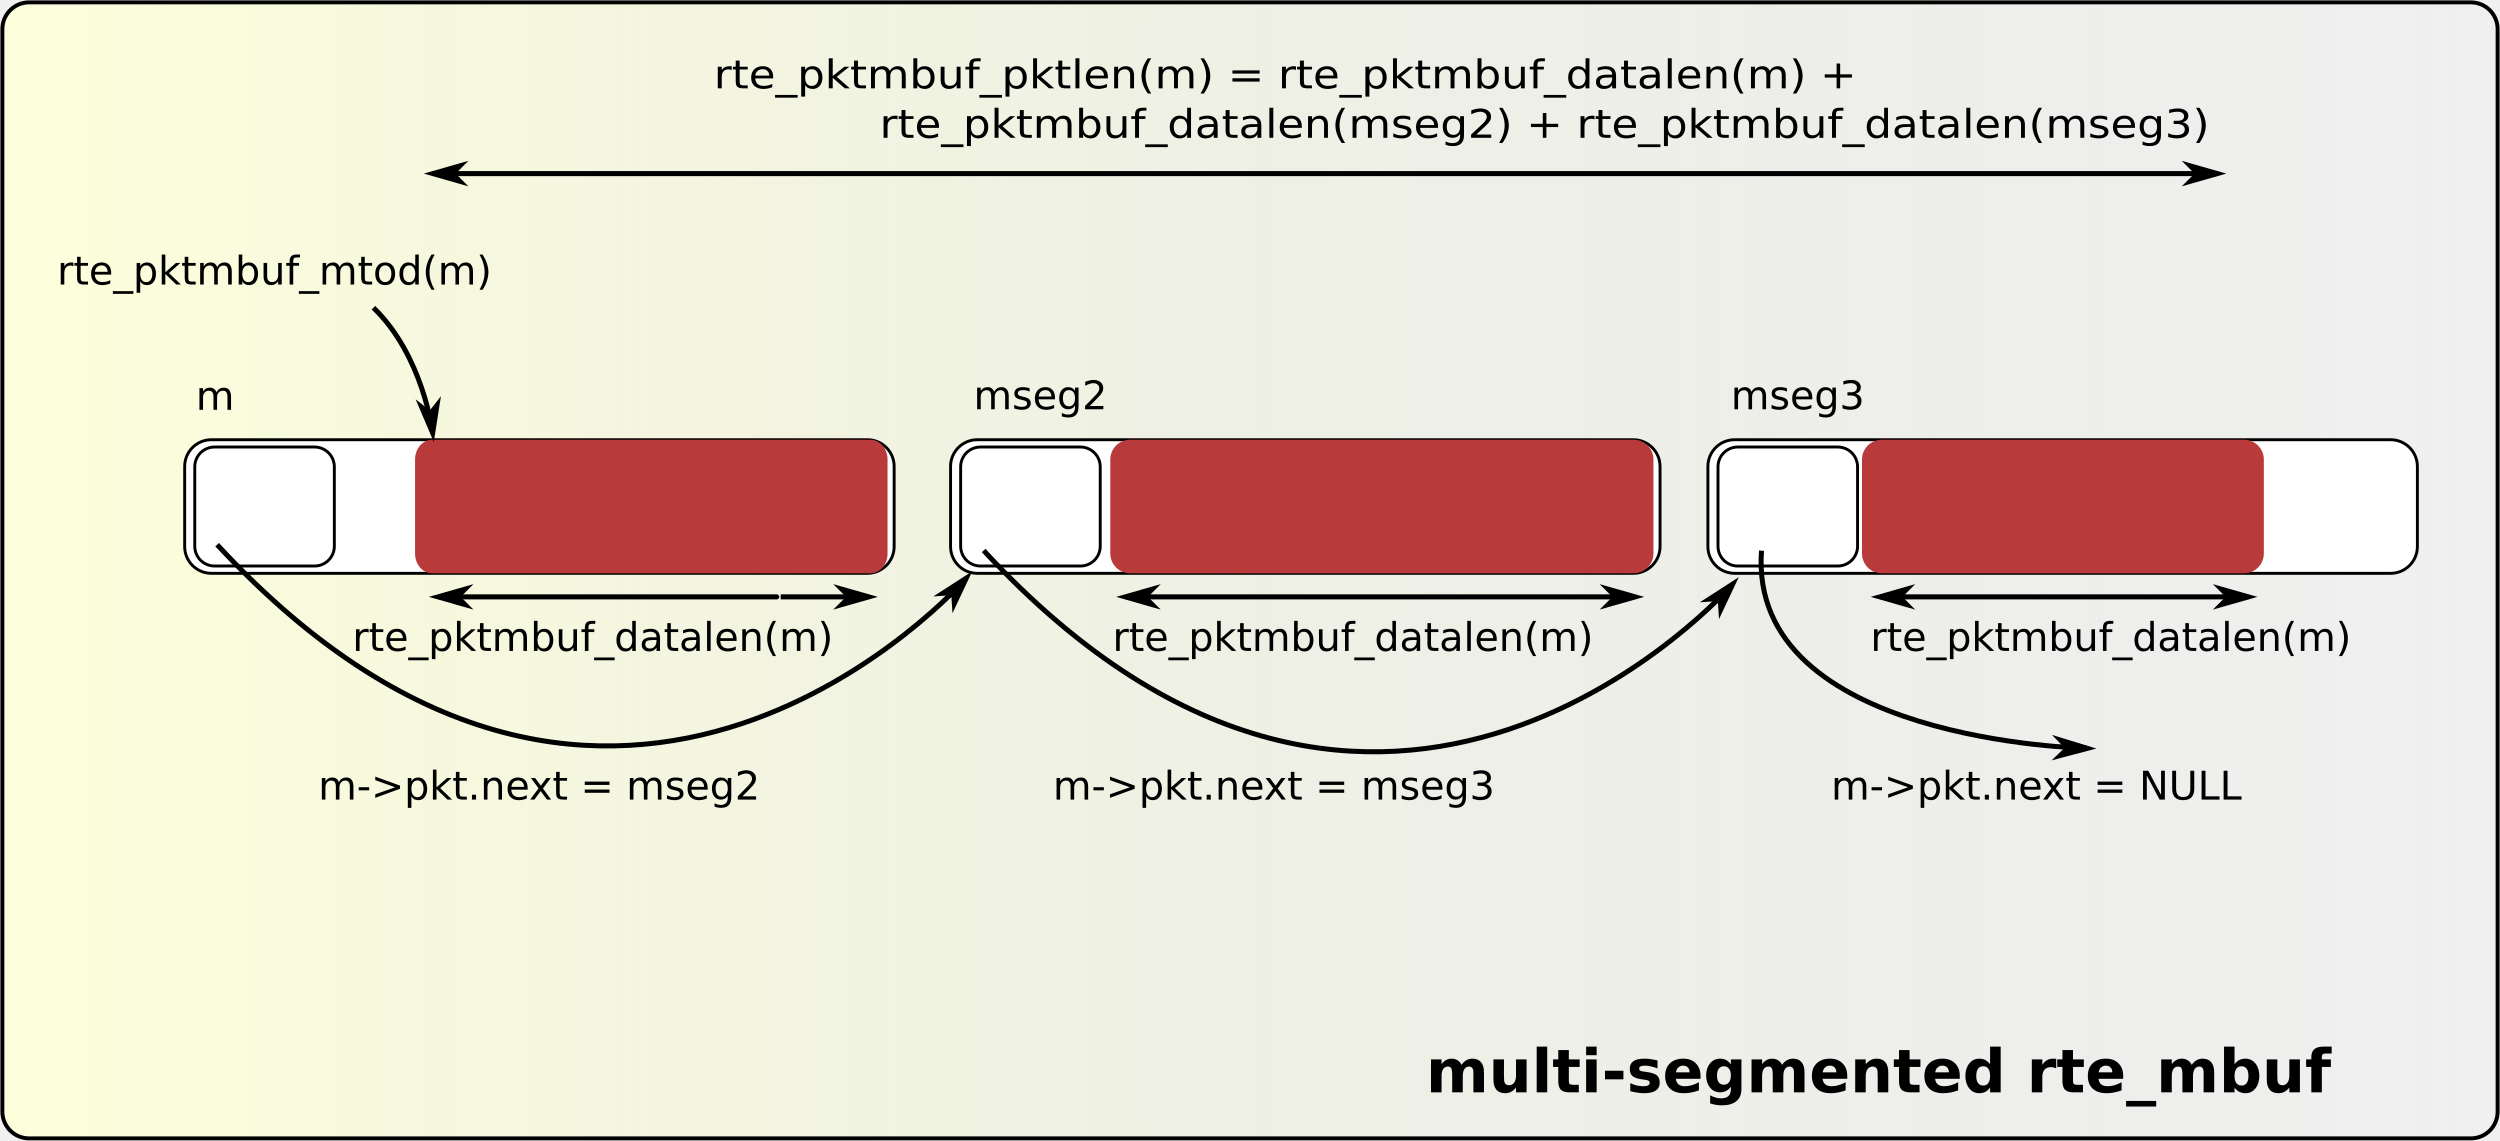
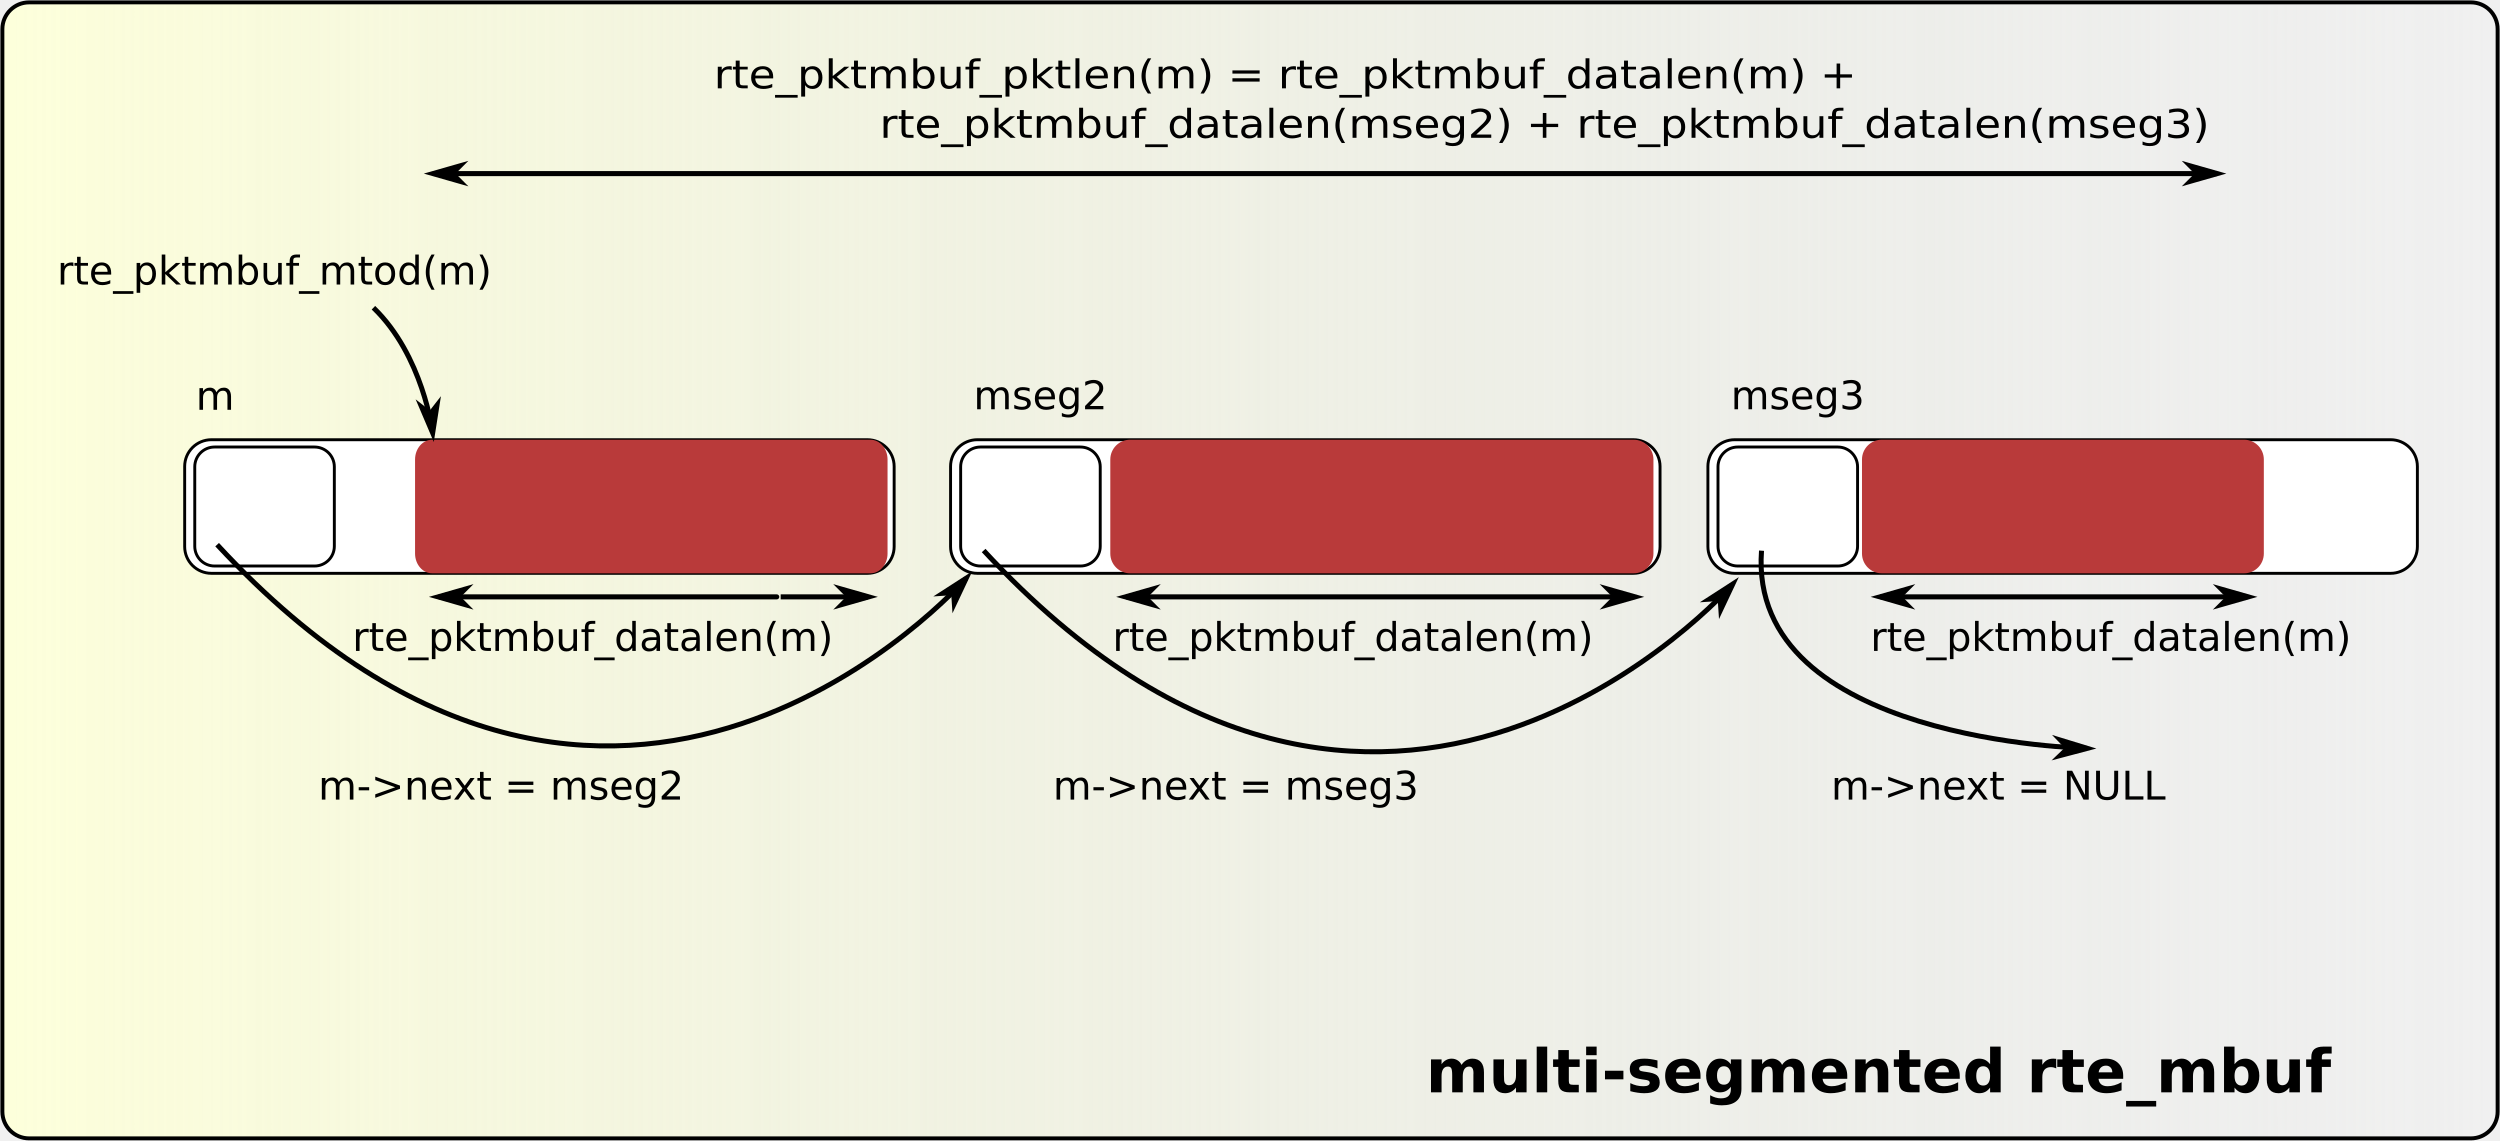
<svg xmlns="http://www.w3.org/2000/svg" xmlns:xlink="http://www.w3.org/1999/xlink" width="631.914" height="288.343" id="svg3868" version="1.1">
  <defs id="defs3870">
    <marker orient="auto" refY="0" refX="0" id="Arrow1Lend" style="overflow:visible">
      <path id="path3211" d="M 0,0 5,-5 -12.5,0 5,5 0,0 z" style="fill-rule:evenodd;stroke:#000000;stroke-width:1pt;marker-start:none" transform="matrix(-0.8,0,0,-0.8,-10,0)" />
    </marker>
    <marker orient="auto" refY="0" refX="0" id="marker3892" style="overflow:visible">
      <path id="path3894" d="M 0,0 5,-5 -12.5,0 5,5 0,0 z" style="fill-rule:evenodd;stroke:#000000;stroke-width:1pt;marker-start:none" transform="matrix(-0.8,0,0,-0.8,-10,0)" />
    </marker>
    <marker orient="auto" refY="0" refX="0" id="marker3896" style="overflow:visible">
      <path id="path3898" d="M 0,0 5,-5 -12.5,0 5,5 0,0 z" style="fill-rule:evenodd;stroke:#000000;stroke-width:1pt;marker-start:none" transform="matrix(-0.8,0,0,-0.8,-10,0)" />
    </marker>
    <marker orient="auto" refY="0" refX="0" id="Arrow1Lstart" style="overflow:visible">
      <path id="path3208" d="M 0,0 5,-5 -12.5,0 5,5 0,0 z" style="fill-rule:evenodd;stroke:#000000;stroke-width:1pt;marker-start:none" transform="matrix(0.8,0,0,0.8,10,0)" />
    </marker>
    <marker orient="auto" refY="0" refX="0" id="marker3902" style="overflow:visible">
      <path id="path3904" d="M 0,0 5,-5 -12.5,0 5,5 0,0 z" style="fill-rule:evenodd;stroke:#000000;stroke-width:1pt;marker-start:none" transform="matrix(-0.8,0,0,-0.8,-10,0)" />
    </marker>
    <marker orient="auto" refY="0" refX="0" id="marker3906" style="overflow:visible">
      <path id="path3908" d="M 0,0 5,-5 -12.5,0 5,5 0,0 z" style="fill-rule:evenodd;stroke:#000000;stroke-width:1pt;marker-start:none" transform="matrix(0.8,0,0,0.8,10,0)" />
    </marker>
    <marker orient="auto" refY="0" refX="0" id="marker3910" style="overflow:visible">
      <path id="path3912" d="M 0,0 5,-5 -12.5,0 5,5 0,0 z" style="fill-rule:evenodd;stroke:#000000;stroke-width:1pt;marker-start:none" transform="matrix(-0.8,0,0,-0.8,-10,0)" />
    </marker>
    <marker orient="auto" refY="0" refX="0" id="Arrow1Lend-6" style="overflow:visible">
      <path id="path3211-5" d="M 0,0 5,-5 -12.5,0 5,5 0,0 z" style="fill-rule:evenodd;stroke:#000000;stroke-width:1pt;marker-start:none" transform="matrix(-0.8,0,0,-0.8,-10,0)" />
    </marker>
    <marker orient="auto" refY="0" refX="0" id="Arrow1Lstart-6" style="overflow:visible">
      <path id="path3208-9" d="M 0,0 5,-5 -12.5,0 5,5 0,0 z" style="fill-rule:evenodd;stroke:#000000;stroke-width:1pt;marker-start:none" transform="matrix(0.8,0,0,0.8,10,0)" />
    </marker>
    <marker orient="auto" refY="0" refX="0" id="marker4312" style="overflow:visible">
      <path id="path4314" d="M 0,0 5,-5 -12.5,0 5,5 0,0 z" style="fill-rule:evenodd;stroke:#000000;stroke-width:1pt;marker-start:none" transform="matrix(-0.8,0,0,-0.8,-10,0)" />
    </marker>
    <marker orient="auto" refY="0" refX="0" id="marker4316" style="overflow:visible">
      <path id="path4318" d="M 0,0 5,-5 -12.5,0 5,5 0,0 z" style="fill-rule:evenodd;stroke:#000000;stroke-width:1pt;marker-start:none" transform="matrix(0.8,0,0,0.8,10,0)" />
    </marker>
    <marker orient="auto" refY="0" refX="0" id="marker4320" style="overflow:visible">
      <path id="path4322" d="M 0,0 5,-5 -12.5,0 5,5 0,0 z" style="fill-rule:evenodd;stroke:#000000;stroke-width:1pt;marker-start:none" transform="matrix(-0.8,0,0,-0.8,-10,0)" />
    </marker>
    <marker orient="auto" refY="0" refX="0" id="Arrow1Lend-8" style="overflow:visible">
      <path id="path3211-8" d="M 0,0 5,-5 -12.5,0 5,5 0,0 z" style="fill-rule:evenodd;stroke:#000000;stroke-width:1pt;marker-start:none" transform="matrix(-0.8,0,0,-0.8,-10,0)" />
    </marker>
    <marker orient="auto" refY="0" refX="0" id="Arrow1Lstart-4" style="overflow:visible">
      <path id="path3208-3" d="M 0,0 5,-5 -12.5,0 5,5 0,0 z" style="fill-rule:evenodd;stroke:#000000;stroke-width:1pt;marker-start:none" transform="matrix(0.8,0,0,0.8,10,0)" />
    </marker>
    <marker orient="auto" refY="0" refX="0" id="marker4312-1" style="overflow:visible">
      <path id="path4314-4" d="M 0,0 5,-5 -12.5,0 5,5 0,0 z" style="fill-rule:evenodd;stroke:#000000;stroke-width:1pt;marker-start:none" transform="matrix(-0.8,0,0,-0.8,-10,0)" />
    </marker>
    <marker orient="auto" refY="0" refX="0" id="marker4316-9" style="overflow:visible">
      <path id="path4318-2" d="M 0,0 5,-5 -12.5,0 5,5 0,0 z" style="fill-rule:evenodd;stroke:#000000;stroke-width:1pt;marker-start:none" transform="matrix(0.8,0,0,0.8,10,0)" />
    </marker>
    <marker orient="auto" refY="0" refX="0" id="marker4320-0" style="overflow:visible">
      <path id="path4322-6" d="M 0,0 5,-5 -12.5,0 5,5 0,0 z" style="fill-rule:evenodd;stroke:#000000;stroke-width:1pt;marker-start:none" transform="matrix(-0.8,0,0,-0.8,-10,0)" />
    </marker>
    <marker orient="auto" refY="0" refX="0" id="Arrow1Lend-2" style="overflow:visible">
      <path id="path3211-2" d="M 0,0 5,-5 -12.5,0 5,5 0,0 z" style="fill-rule:evenodd;stroke:#000000;stroke-width:1pt;marker-start:none" transform="matrix(-0.8,0,0,-0.8,-10,0)" />
    </marker>
    <marker orient="auto" refY="0" refX="0" id="Arrow1Lend-61" style="overflow:visible">
      <path id="path3211-59" d="M 0,0 5,-5 -12.5,0 5,5 0,0 z" style="fill-rule:evenodd;stroke:#000000;stroke-width:1pt;marker-start:none" transform="matrix(-0.8,0,0,-0.8,-10,0)" />
    </marker>
    <marker orient="auto" refY="0" refX="0" id="Arrow1Lstart-9" style="overflow:visible">
      <path id="path3208-31" d="M 0,0 5,-5 -12.5,0 5,5 0,0 z" style="fill-rule:evenodd;stroke:#000000;stroke-width:1pt;marker-start:none" transform="matrix(0.8,0,0,0.8,10,0)" />
    </marker>
    <marker orient="auto" refY="0" refX="0" id="Arrow1Lend-9" style="overflow:visible">
      <path id="path3211-4" d="M 0,0 5,-5 -12.5,0 5,5 0,0 z" style="fill-rule:evenodd;stroke:#000000;stroke-width:1pt;marker-start:none" transform="matrix(-0.8,0,0,-0.8,-10,0)" />
    </marker>
    <marker orient="auto" refY="0" refX="0" id="Arrow1Mstart" style="overflow:visible">
      <path id="path4530" d="M 0,0 5,-5 -12.5,0 5,5 0,0 z" style="fill-rule:evenodd;stroke:#000000;stroke-width:1pt;marker-start:none" transform="matrix(0.4,0,0,0.4,4,0)" />
    </marker>
    <marker orient="auto" refY="0" refX="0" id="Arrow1Mend" style="overflow:visible">
      <path id="path4533" d="M 0,0 5,-5 -12.5,0 5,5 0,0 z" style="fill-rule:evenodd;stroke:#000000;stroke-width:1pt;marker-start:none" transform="matrix(-0.4,0,0,-0.4,-4,0)" />
    </marker>
    <marker orient="auto" refY="0" refX="0" id="marker5624" style="overflow:visible">
      <path id="path5626" d="M 0,0 5,-5 -12.5,0 5,5 0,0 z" style="fill-rule:evenodd;stroke:#000000;stroke-width:1pt;marker-start:none" transform="matrix(0.4,0,0,0.4,4,0)" />
    </marker>
    <marker orient="auto" refY="0" refX="0" id="marker5628" style="overflow:visible">
      <path id="path5630" d="M 0,0 5,-5 -12.5,0 5,5 0,0 z" style="fill-rule:evenodd;stroke:#000000;stroke-width:1pt;marker-start:none" transform="matrix(-0.4,0,0,-0.4,-4,0)" />
    </marker>
    <marker orient="auto" refY="0" refX="0" id="marker5632" style="overflow:visible">
      <path id="path5634" d="M 0,0 5,-5 -12.5,0 5,5 0,0 z" style="fill-rule:evenodd;stroke:#000000;stroke-width:1pt;marker-start:none" transform="matrix(-0.4,0,0,-0.4,-4,0)" />
    </marker>
    <marker orient="auto" refY="0" refX="0" id="marker5636" style="overflow:visible">
      <path id="path5638" d="M 0,0 5,-5 -12.5,0 5,5 0,0 z" style="fill-rule:evenodd;stroke:#000000;stroke-width:1pt;marker-start:none" transform="matrix(-0.4,0,0,-0.4,-4,0)" />
    </marker>
    <marker orient="auto" refY="0" refX="0" id="marker5640" style="overflow:visible">
      <path id="path5642" d="M 0,0 5,-5 -12.5,0 5,5 0,0 z" style="fill-rule:evenodd;stroke:#000000;stroke-width:1pt;marker-start:none" transform="matrix(-0.4,0,0,-0.4,-4,0)" />
    </marker>
    <marker orient="auto" refY="0" refX="0" id="marker5644" style="overflow:visible">
      <path id="path5646" d="M 0,0 5,-5 -12.5,0 5,5 0,0 z" style="fill-rule:evenodd;stroke:#000000;stroke-width:1pt;marker-start:none" transform="matrix(0.4,0,0,0.4,4,0)" />
    </marker>
    <marker orient="auto" refY="0" refX="0" id="marker5648" style="overflow:visible">
      <path id="path5650" d="M 0,0 5,-5 -12.5,0 5,5 0,0 z" style="fill-rule:evenodd;stroke:#000000;stroke-width:1pt;marker-start:none" transform="matrix(-0.4,0,0,-0.4,-4,0)" />
    </marker>
    <linearGradient xlink:href="#linearGradient4513" id="linearGradient4519" x1="47.143" y1="244.505" x2="677.857" y2="244.505" gradientUnits="userSpaceOnUse" />
    <linearGradient id="linearGradient4513">
      <stop style="stop-color:#fdffdb;stop-opacity:1;" offset="0" id="stop4515" />
      <stop style="stop-color:#dfe2d8;stop-opacity:0;" offset="1" id="stop4517" />
    </linearGradient>
    <linearGradient gradientTransform="translate(17.80684,326.0078)" y2="244.505" x2="677.857" y1="244.505" x1="47.143" gradientUnits="userSpaceOnUse" id="linearGradient5687" xlink:href="#linearGradient4513" />
    <marker orient="auto" refY="0" refX="0" id="Arrow1Mend-4" style="overflow:visible">
      <path id="path4533-5" d="M 0,0 5,-5 -12.5,0 5,5 0,0 z" style="fill-rule:evenodd;stroke:#000000;stroke-width:1pt;marker-start:none" transform="matrix(-0.4,0,0,-0.4,-4,0)" />
    </marker>
    <marker orient="auto" refY="0" refX="0" id="Arrow1Mend-5" style="overflow:visible">
      <path id="path4533-4" d="M 0,0 5,-5 -12.5,0 5,5 0,0 z" style="fill-rule:evenodd;stroke:#000000;stroke-width:1pt;marker-start:none" transform="matrix(-0.4,0,0,-0.4,-4,0)" />
    </marker>
    <marker orient="auto" refY="0" refX="0" id="Arrow1Mend-44" style="overflow:visible">
      <path id="path4533-3" d="M 0,0 5,-5 -12.5,0 5,5 0,0 z" style="fill-rule:evenodd;stroke:#000000;stroke-width:1pt;marker-start:none" transform="matrix(-0.4,0,0,-0.4,-4,0)" />
    </marker>
    <marker orient="auto" refY="0" refX="0" id="Arrow1Mend-7" style="overflow:visible">
      <path id="path4533-8" d="M 0,0 5,-5 -12.5,0 5,5 0,0 z" style="fill-rule:evenodd;stroke:#000000;stroke-width:1pt;marker-start:none" transform="matrix(-0.4,0,0,-0.4,-4,0)" />
    </marker>
    <marker orient="auto" refY="0" refX="0" id="Arrow1Mend-9" style="overflow:visible">
      <path id="path4533-2" d="M 0,0 5,-5 -12.5,0 5,5 0,0 z" style="fill-rule:evenodd;stroke:#000000;stroke-width:1pt;marker-start:none" transform="matrix(-0.4,0,0,-0.4,-4,0)" />
    </marker>
    <marker orient="auto" refY="0" refX="0" id="Arrow1Mstart-9" style="overflow:visible">
      <path id="path4530-5" d="M 0,0 5,-5 -12.5,0 5,5 0,0 z" style="fill-rule:evenodd;stroke:#000000;stroke-width:1pt;marker-start:none" transform="matrix(0.4,0,0,0.4,4,0)" />
    </marker>
    <marker orient="auto" refY="0" refX="0" id="Arrow1Mend-0" style="overflow:visible">
      <path id="path4533-48" d="M 0,0 5,-5 -12.5,0 5,5 0,0 z" style="fill-rule:evenodd;stroke:#000000;stroke-width:1pt;marker-start:none" transform="matrix(-0.4,0,0,-0.4,-4,0)" />
    </marker>
    <marker orient="auto" refY="0" refX="0" id="Arrow1Mstart-1" style="overflow:visible">
      <path id="path4530-7" d="M 0,0 5,-5 -12.5,0 5,5 0,0 z" style="fill-rule:evenodd;stroke:#000000;stroke-width:1pt;marker-start:none" transform="matrix(0.4,0,0,0.4,4,0)" />
    </marker>
    <marker orient="auto" refY="0" refX="0" id="Arrow1Mend-2" style="overflow:visible">
      <path id="path4533-7" d="M 0,0 5,-5 -12.5,0 5,5 0,0 z" style="fill-rule:evenodd;stroke:#000000;stroke-width:1pt;marker-start:none" transform="matrix(-0.4,0,0,-0.4,-4,0)" />
    </marker>
    <marker orient="auto" refY="0" refX="0" id="Arrow1Mstart-6" style="overflow:visible">
      <path id="path4530-1" d="M 0,0 5,-5 -12.5,0 5,5 0,0 z" style="fill-rule:evenodd;stroke:#000000;stroke-width:1pt;marker-start:none" transform="matrix(0.4,0,0,0.4,4,0)" />
    </marker>
    <marker orient="auto" refY="0" refX="0" id="Arrow1Mend-59" style="overflow:visible">
      <path id="path4533-49" d="M 0,0 5,-5 -12.5,0 5,5 0,0 z" style="fill-rule:evenodd;stroke:#000000;stroke-width:1pt;marker-start:none" transform="matrix(-0.4,0,0,-0.4,-4,0)" />
    </marker>
    <marker orient="auto" refY="0" refX="0" id="Arrow1Mstart-7" style="overflow:visible">
      <path id="path4530-11" d="M 0,0 5,-5 -12.5,0 5,5 0,0 z" style="fill-rule:evenodd;stroke:#000000;stroke-width:1pt;marker-start:none" transform="matrix(0.4,0,0,0.4,4,0)" />
    </marker>
    <marker orient="auto" refY="0" refX="0" id="Arrow1Mend-597" style="overflow:visible">
      <path id="path4533-76" d="M 0,0 5,-5 -12.5,0 5,5 0,0 z" style="fill-rule:evenodd;stroke:#000000;stroke-width:1pt;marker-start:none" transform="matrix(-0.4,0,0,-0.4,-4,0)" />
    </marker>
  </defs>
  <g id="layer1" transform="translate(-64.3497,-426.3414)">
    <rect style="fill:url(#linearGradient5687);fill-opacity:1;stroke:#000000;stroke-opacity:1" id="rect3697" width="630.714" height="287.143" x="64.95" y="426.941" rx="6.757" ry="6.757" />
    <rect style="fill:#ffffff;fill-opacity:1;fill-rule:evenodd;stroke:#000000;stroke-width:0.739;stroke-miterlimit:4;stroke-opacity:1;stroke-dasharray:none;stroke-dashoffset:0" id="rect2896" width="179.332" height="33.77" x="111.028" y="537.487" ry="6.757" rx="6.757" />
    <rect style="fill:#b93a3a;fill-opacity:1;fill-rule:evenodd;stroke:none" id="rect2898" width="119.43" height="33.771" x="169.261" y="537.487" rx="4.327" ry="5" />
    <rect style="fill:#ffffff;fill-opacity:1;fill-rule:evenodd;stroke:#000000;stroke-width:0.739;stroke-miterlimit:4;stroke-opacity:1;stroke-dasharray:none;stroke-dashoffset:0" id="rect2910" width="35.28" height="30.077" x="113.578" y="539.334" ry="5" rx="5" />
    <path style="fill:none;stroke:#000000;stroke-width:0;stroke-linecap:butt;stroke-linejoin:miter;stroke-miterlimit:4;stroke-opacity:1;stroke-dasharray:none;marker-end:url(#marker5648)" d="m 125.125,563.527 c 2.065,75.985 108.799,120.507 185.101,9.994" id="path2974" />
    <rect style="fill:#ffffff;fill-opacity:1;fill-rule:evenodd;stroke:#000000;stroke-width:0.739;stroke-miterlimit:4;stroke-opacity:1;stroke-dasharray:none;stroke-dashoffset:0" id="rect2896-3" width="179.332" height="33.77" x="304.62" y="537.487" ry="6.757" rx="6.757" />
    <rect style="fill:#b93a3a;fill-opacity:1;fill-rule:evenodd;stroke:none" id="rect2898-7" width="137.287" height="33.771" x="344.996" y="537.487" rx="5" ry="5" />
    <rect style="fill:#ffffff;fill-opacity:1;fill-rule:evenodd;stroke:#000000;stroke-width:0.739;stroke-miterlimit:4;stroke-opacity:1;stroke-dasharray:none;stroke-dashoffset:0" id="rect2910-7" width="35.28" height="30.077" x="307.17" y="539.334" ry="5" rx="5" />
    <rect style="fill:#ffffff;fill-opacity:1;fill-rule:evenodd;stroke:#000000;stroke-width:0.739;stroke-miterlimit:4;stroke-opacity:1;stroke-dasharray:none;stroke-dashoffset:0" id="rect2896-8" width="179.332" height="33.77" x="496.048" y="537.487" ry="6.757" rx="6.757" />
    <rect style="fill:#b93a3a;fill-opacity:1;fill-rule:evenodd;stroke:none" id="rect2898-9" width="101.573" height="33.771" x="534.996" y="537.487" rx="5" ry="5" />
    <rect style="fill:#ffffff;fill-opacity:1;fill-rule:evenodd;stroke:#000000;stroke-width:0.739;stroke-miterlimit:4;stroke-opacity:1;stroke-dasharray:none;stroke-dashoffset:0" id="rect2910-5" width="35.28" height="30.077" x="498.599" y="539.334" ry="5" rx="5" />
    <path style="fill:none;stroke:#000000;stroke-width:0;stroke-linecap:butt;stroke-linejoin:miter;stroke-miterlimit:4;stroke-opacity:1;stroke-dasharray:none;marker-end:url(#marker5648)" d="m 323.194,564.199 c 2.065,75.985 173.085,89.078 185.101,9.994" id="path2974-6" />
    <path style="fill:none;stroke:#000000;stroke-width:0;stroke-linecap:butt;stroke-linejoin:miter;stroke-miterlimit:4;stroke-opacity:1;stroke-dasharray:none;marker-end:url(#marker5648)" d="m 519.12,562.954 c 4.4,33.267 10.705,43.944 27.244,62.137" id="path2976-1-4" />
    <text xml:space="preserve" style="font-size:15.225px;font-style:normal;font-weight:normal;fill:#000000;fill-opacity:1;stroke:none;font-family:Bitstream Vera Sans" x="424.789" y="702.449" id="text2912">
      <tspan x="424.789" y="702.449" id="tspan2916" style="font-weight:bold">multi-segmented rte_mbuf</tspan>
    </text>
    <path style="fill:none;stroke:#000000;stroke-width:1.269;stroke-linecap:butt;stroke-linejoin:miter;stroke-miterlimit:4;stroke-opacity:1;stroke-dasharray:none;marker-end:url(#Arrow1Mend)" d="m 119.23,564.015 c 101.109,109.219 189.233,8.607 189.233,8.607" id="path2976-3-7" />
    <path style="fill:none;stroke:#000000;stroke-width:1.269;stroke-linecap:butt;stroke-linejoin:miter;stroke-miterlimit:4;stroke-opacity:1;stroke-dasharray:none;marker-end:url(#Arrow1Mend)" d="m 312.981,565.495 c 101.109,109.219 189.233,8.607 189.233,8.607" id="path2976-3-7-0" />
    <path style="fill:none;stroke:#000000;stroke-width:1.269;stroke-linecap:butt;stroke-linejoin:miter;stroke-miterlimit:4;stroke-opacity:1;stroke-dasharray:none;marker-end:url(#Arrow1Mend)" d="m 509.6,565.534 c -3.547,48.31 82.145,49.962 82.145,49.962" id="path2974-9-6" />
    <text xml:space="preserve" style="font-size:10px;font-style:normal;font-weight:normal;fill:#000000;fill-opacity:1;stroke:none;font-family:Bitstream Vera Sans" x="527.195" y="628.459" id="text5254-8">
-       <tspan id="tspan5256-8" x="527.195" y="628.459">m-&gt;pkt.next = NULL</tspan>
+       <tspan id="tspan5256-8" x="527.195" y="628.459">m-&gt;next = NULL</tspan>
    </text>
    <text xml:space="preserve" style="font-size:10px;font-style:normal;font-weight:normal;fill:#000000;fill-opacity:1;stroke:none;font-family:Bitstream Vera Sans" x="330.504" y="628.459" id="text5254-8-4">
-       <tspan id="tspan5256-8-3" x="330.504" y="628.459">m-&gt;pkt.next = mseg3</tspan>
+       <tspan id="tspan5256-8-3" x="330.504" y="628.459">m-&gt;next = mseg3</tspan>
    </text>
    <text xml:space="preserve" style="font-size:10px;font-style:normal;font-weight:normal;fill:#000000;fill-opacity:1;stroke:none;font-family:Bitstream Vera Sans" x="144.794" y="628.459" id="text5254-8-4-1">
-       <tspan id="tspan5256-8-3-4" x="144.794" y="628.459">m-&gt;pkt.next = mseg2</tspan>
+       <tspan id="tspan5256-8-3-4" x="144.794" y="628.459">m-&gt;next = mseg2</tspan>
    </text>
    <text xml:space="preserve" style="font-size:10px;font-style:normal;font-weight:normal;fill:#000000;fill-opacity:1;stroke:none;font-family:Bitstream Vera Sans" x="113.857" y="529.92" id="text6906">
      <tspan id="tspan6908" x="113.857" y="529.92">m</tspan>
    </text>
    <text xml:space="preserve" style="font-size:10px;font-style:normal;font-weight:normal;fill:#000000;fill-opacity:1;stroke:none;font-family:Bitstream Vera Sans" x="310.429" y="529.791" id="text6910">
      <tspan id="tspan6912" x="310.429" y="529.791">mseg2</tspan>
    </text>
    <text xml:space="preserve" style="font-size:10px;font-style:normal;font-weight:normal;fill:#000000;fill-opacity:1;stroke:none;font-family:Bitstream Vera Sans" x="501.857" y="529.791" id="text6914">
      <tspan id="tspan6916" x="501.857" y="529.791">mseg3</tspan>
    </text>
    <path style="fill:none;stroke:#000000;stroke-width:1.269;stroke-linecap:butt;stroke-linejoin:miter;stroke-miterlimit:4;stroke-opacity:1;stroke-dasharray:none;marker-end:url(#Arrow1Mend)" d="m 158.741,504.126 c 12.538,12.076 14.947,31.464 14.947,31.464" id="path2976-3-0" />
    <text xml:space="preserve" style="font-size:10px;font-style:normal;font-weight:normal;fill:#000000;fill-opacity:1;stroke:none;font-family:Bitstream Vera Sans" x="78.793" y="498.271" id="text5219-6">
      <tspan x="78.793" y="498.271" id="tspan5223-9">rte_pktmbuf_mtod(m)</tspan>
    </text>
    <text xml:space="preserve" style="font-size:10.482px;font-style:normal;font-weight:normal;fill:#000000;fill-opacity:1;stroke:none;font-family:Bitstream Vera Sans" x="233.534" y="470.284" id="text5258-2" transform="scale(1.04816,0.9540532)">
      <tspan x="233.534" y="470.284" id="tspan5262-64">rte_pktmbuf_pktlen(m) = rte_pktmbuf_datalen(m) +</tspan>
      <tspan x="233.534" y="483.386" id="tspan6985">            rte_pktmbuf_datalen(mseg2) + rte_pktmbuf_datalen(mseg3)</tspan>
    </text>
    <path style="fill:none;stroke:#000000;stroke-width:1.269;stroke-linecap:butt;stroke-linejoin:miter;stroke-miterlimit:4;stroke-opacity:1;stroke-dasharray:none;marker-start:url(#Arrow1Mstart);marker-end:url(#Arrow1Mend)" d="m 173.973,470.219 c 141.426,0 391.37,0 450.626,0" id="path2904-5-7" />
    <path style="fill:none;stroke:#000000;stroke-width:1.269;stroke-linecap:butt;stroke-linejoin:miter;stroke-miterlimit:4;stroke-opacity:1;stroke-dasharray:none;marker-start:url(#Arrow1Mstart);marker-end:url(#Arrow1Mend)" d="m 175.258,577.209 c 141.426,0 49.227,0 108.483,0" id="path2904-5-2" />
    <text xml:space="preserve" style="font-size:10px;font-style:normal;font-weight:normal;fill:#000000;fill-opacity:1;stroke:none;font-family:Bitstream Vera Sans" x="153.42" y="590.869" id="text5258-26">
      <tspan x="153.42" y="590.869" id="tspan5262-0">rte_pktmbuf_datalen(m)</tspan>
    </text>
    <path style="fill:none;stroke:#000000;stroke-width:1.269;stroke-linecap:butt;stroke-linejoin:miter;stroke-miterlimit:4;stroke-opacity:1;stroke-dasharray:none;marker-start:url(#Arrow1Mstart);marker-end:url(#Arrow1Mend)" d="m 348.973,577.209 c 141.426,0 69.227,0 128.483,0" id="path2904-5-2-0" />
    <text xml:space="preserve" style="font-size:10px;font-style:normal;font-weight:normal;fill:#000000;fill-opacity:1;stroke:none;font-family:Bitstream Vera Sans" x="345.563" y="590.869" id="text5258-26-9">
      <tspan x="345.563" y="590.869" id="tspan5262-0-1">rte_pktmbuf_datalen(m)</tspan>
    </text>
    <path style="fill:none;stroke:#000000;stroke-width:1.269;stroke-linecap:butt;stroke-linejoin:miter;stroke-miterlimit:4;stroke-opacity:1;stroke-dasharray:none;marker-start:url(#Arrow1Mstart);marker-end:url(#Arrow1Mend)" d="m 539.687,577.209 c 141.426,0 33.513,0 92.769,0" id="path2904-5-2-7" />
    <text xml:space="preserve" style="font-size:10px;font-style:normal;font-weight:normal;fill:#000000;fill-opacity:1;stroke:none;font-family:Bitstream Vera Sans" x="537.134" y="590.869" id="text5258-26-3">
      <tspan x="537.134" y="590.869" id="tspan5262-0-6">rte_pktmbuf_datalen(m)</tspan>
    </text>
  </g>
</svg>
